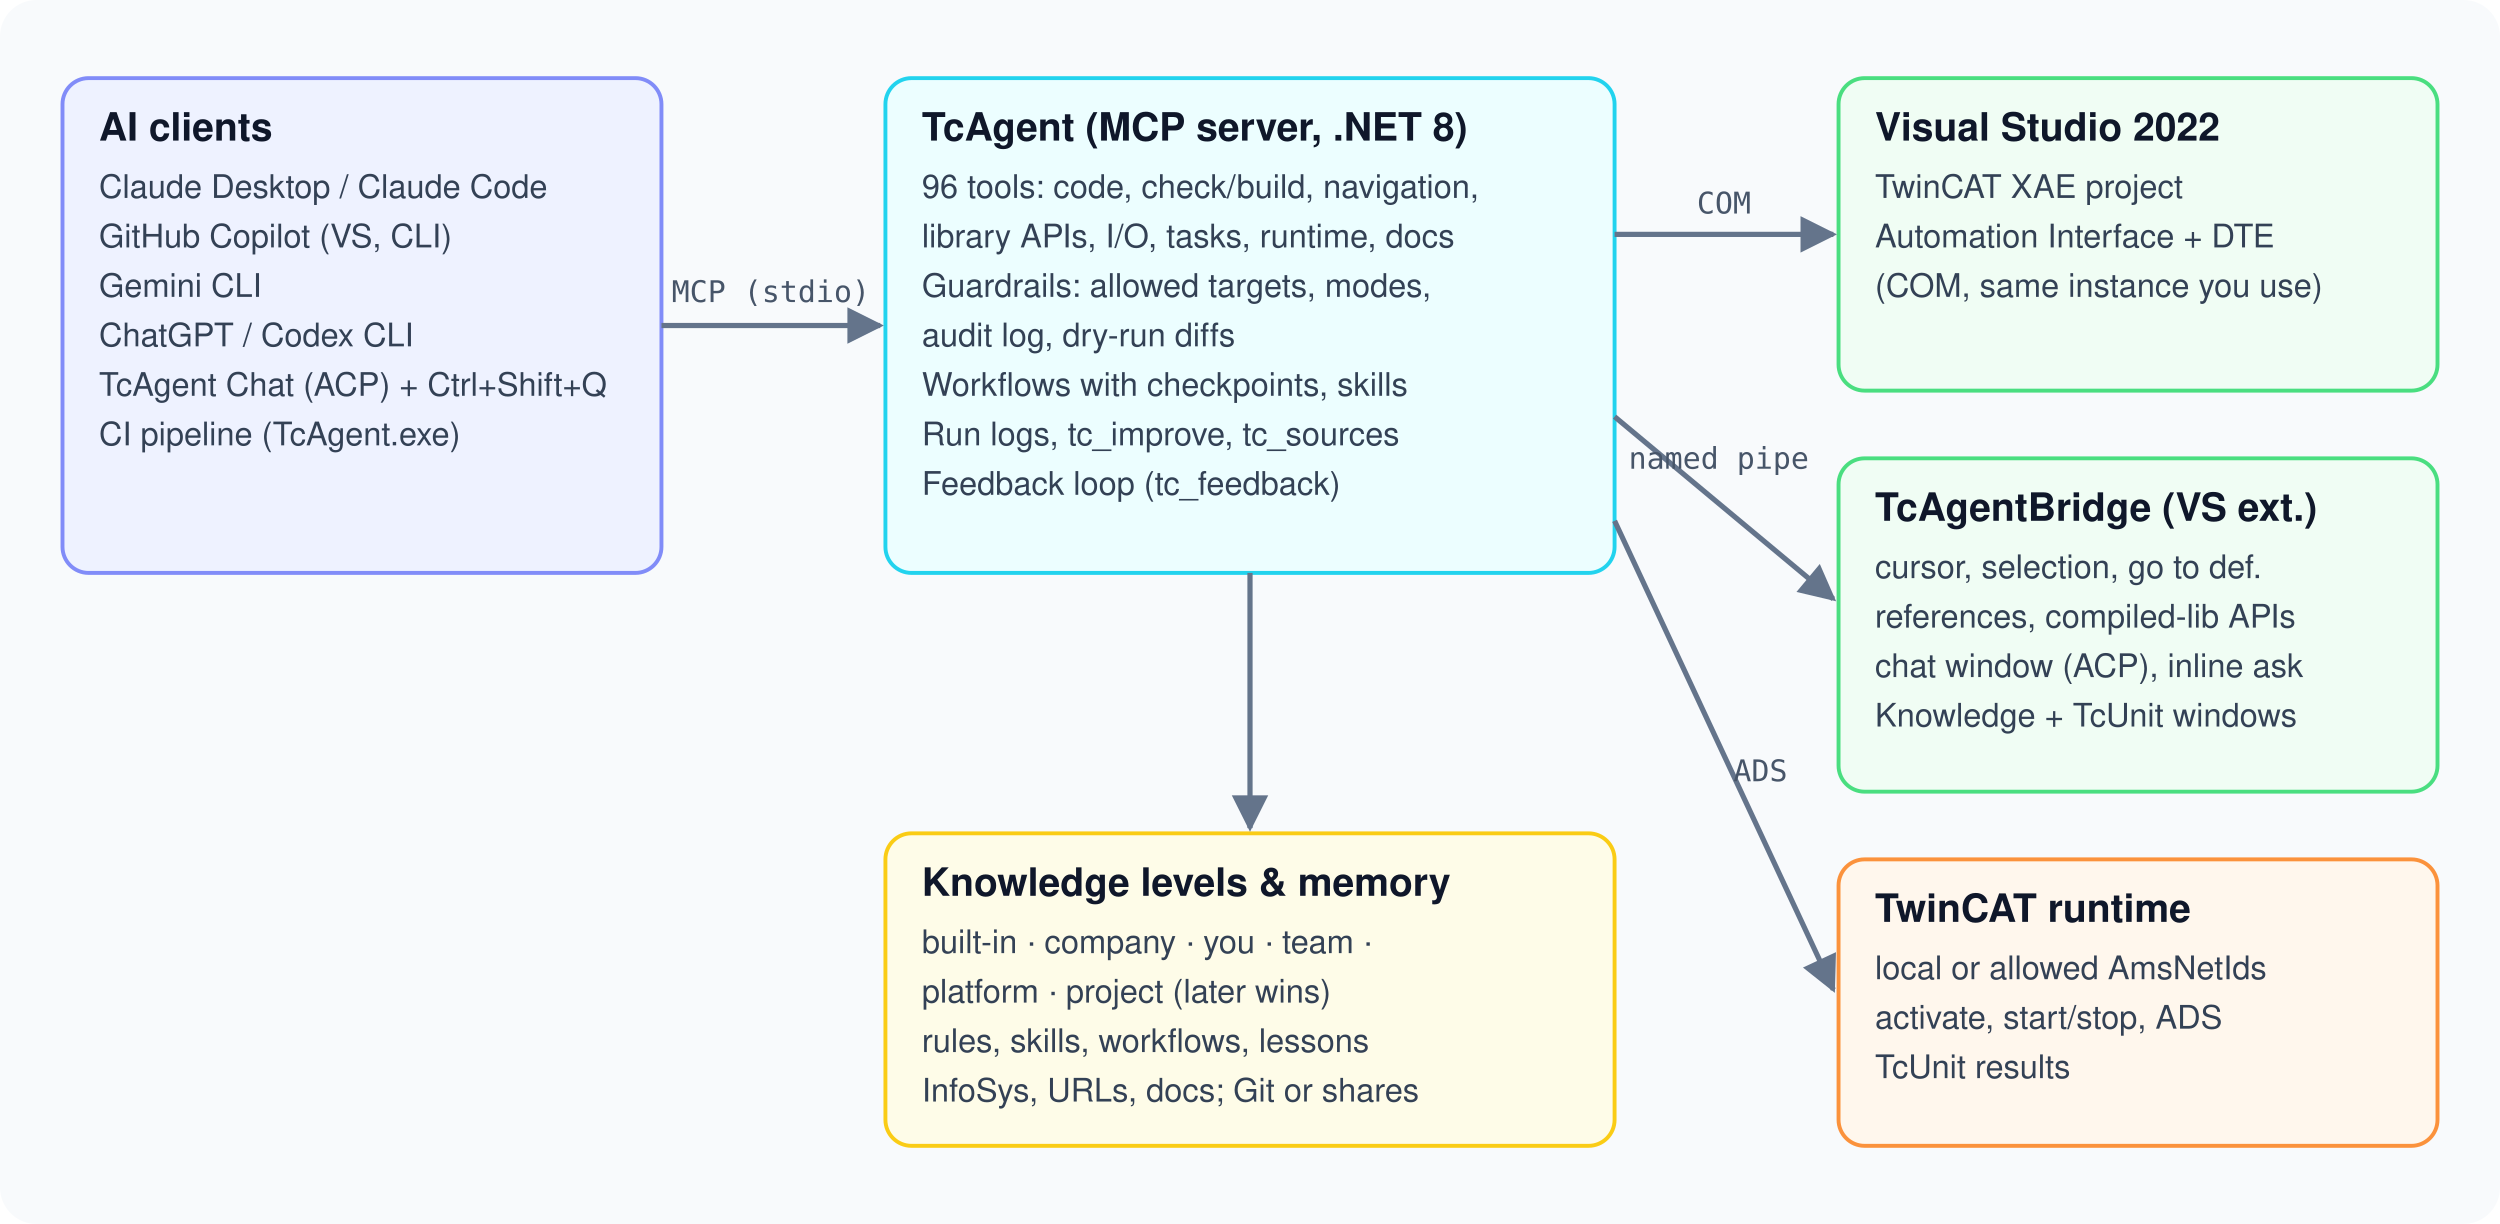
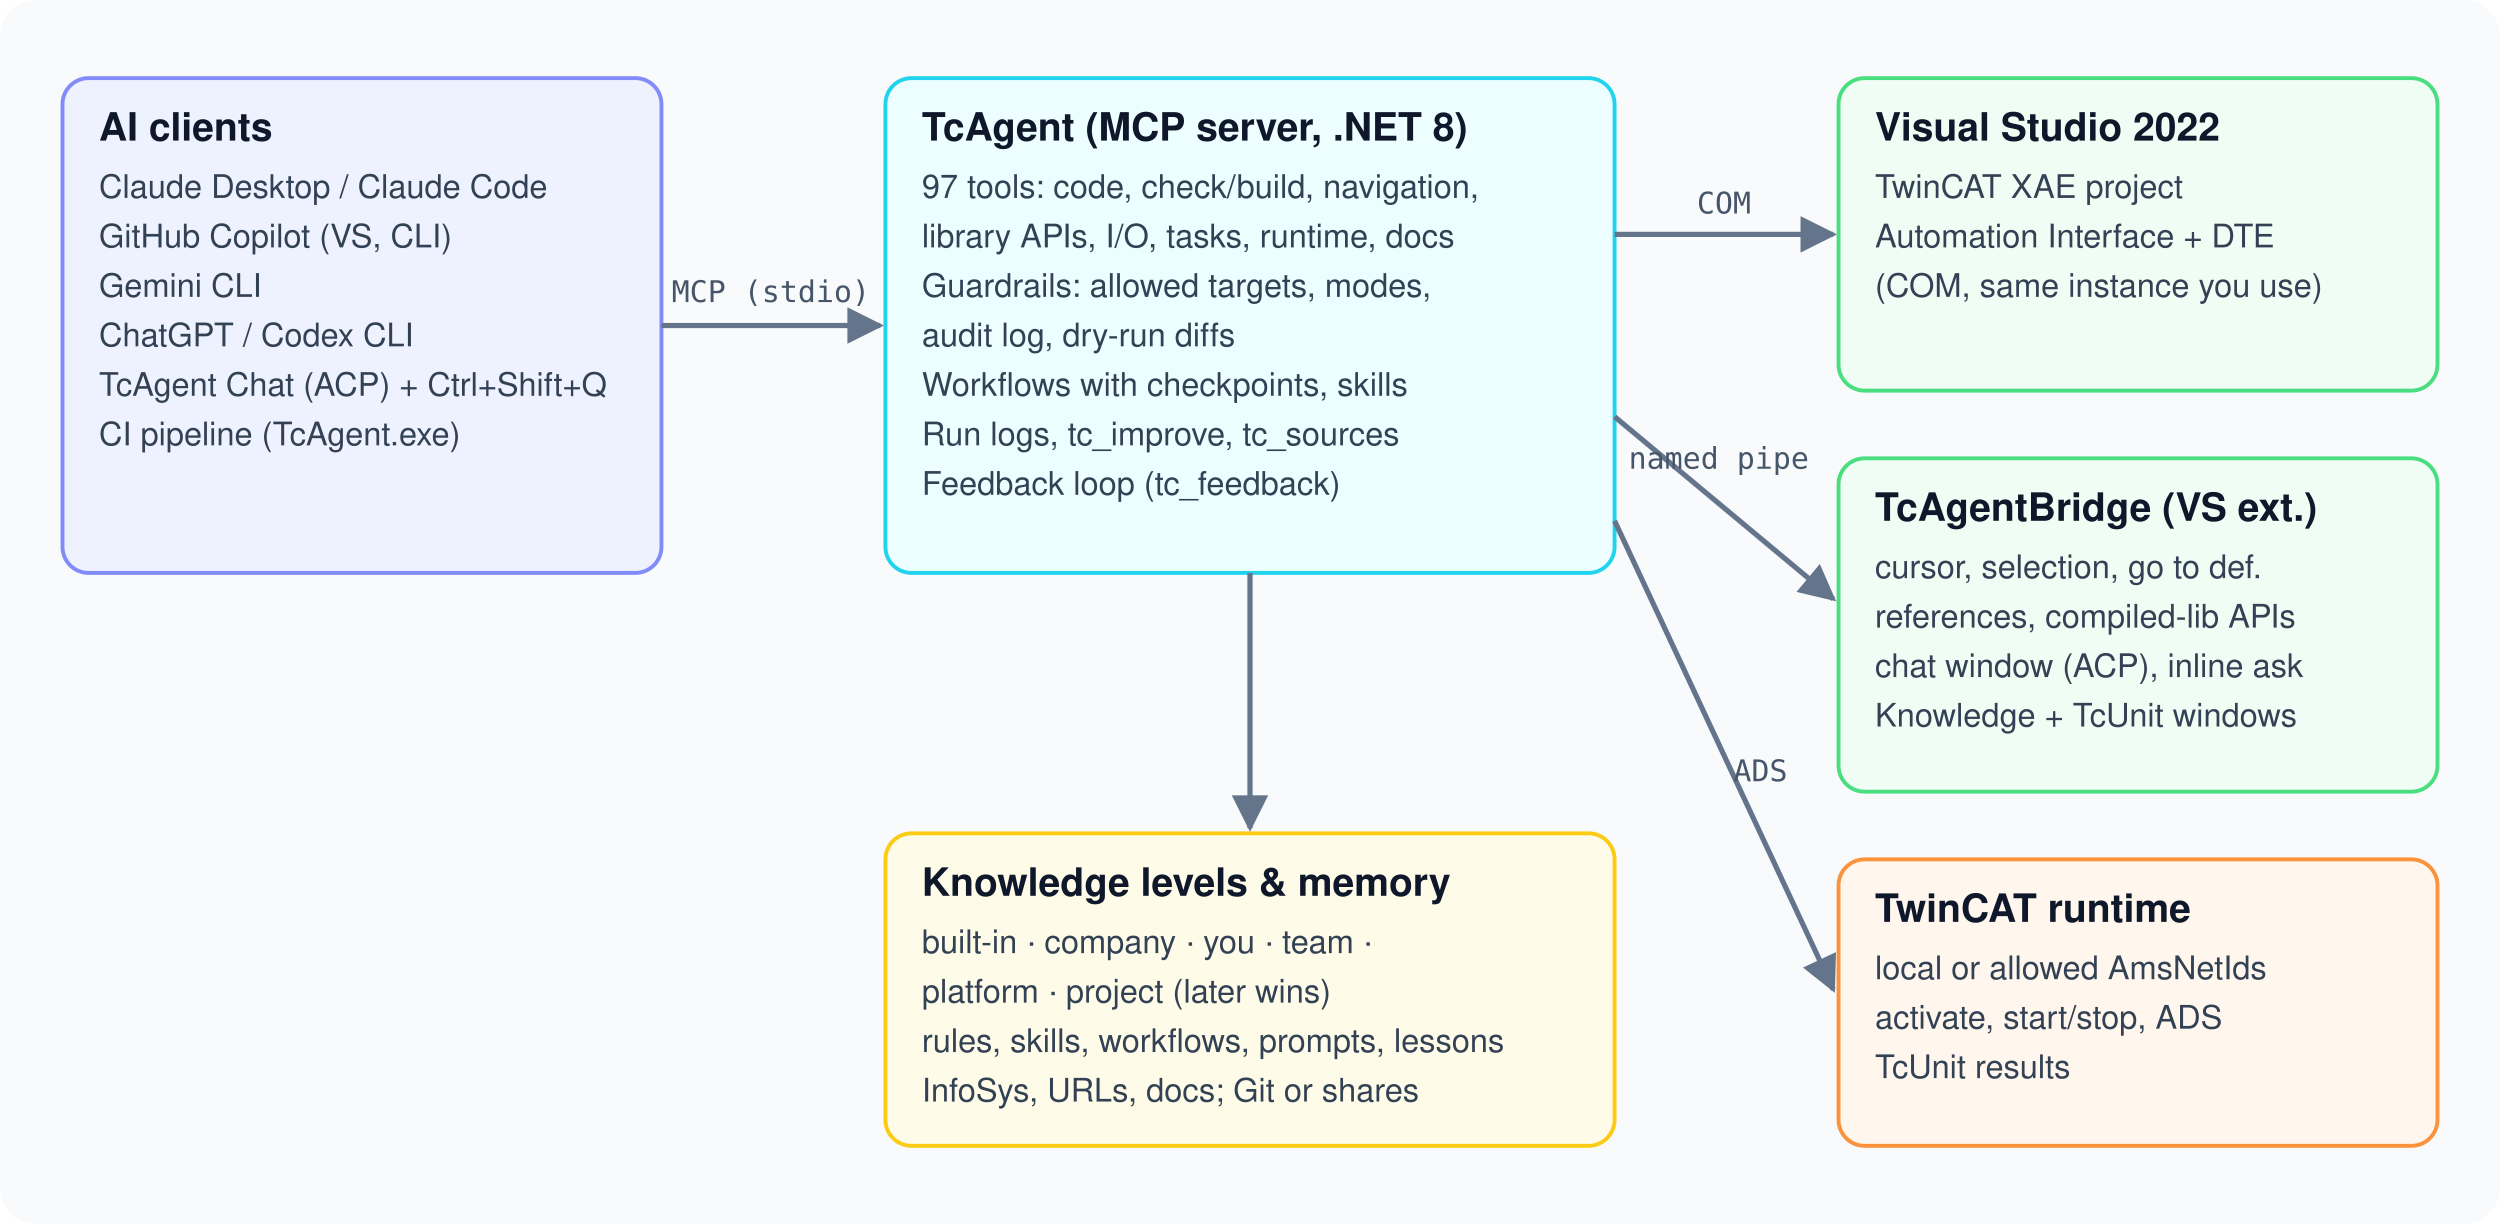
<svg xmlns="http://www.w3.org/2000/svg" viewBox="0 0 960 470" width="960" height="470" role="img" aria-label="TcAgent architecture">
  <defs>
    <marker id="a" viewBox="0 0 10 10" refX="9" refY="5" markerWidth="7" markerHeight="7" orient="auto">
      <path d="M0,0 L10,5 L0,10 z" fill="#64748b" />
    </marker>
  </defs>
  <rect width="960" height="470" rx="14" fill="#f8fafc" />
  <rect x="24" y="30" width="230" height="190" rx="10" fill="#eef2ff" stroke="#818cf8" stroke-width="1.5" />
  <text x="38" y="54" fill="#0f172a" style="font-family:'Segoe UI',system-ui,-apple-system,Helvetica,Arial,sans-serif;font-size:15px;font-weight:700">AI clients</text>
  <text x="38" y="76" fill="#334155" style="font-family:'Segoe UI',system-ui,-apple-system,Helvetica,Arial,sans-serif;font-size:12.5px">Claude Desktop / Claude Code</text>
  <text x="38" y="95" fill="#334155" style="font-family:'Segoe UI',system-ui,-apple-system,Helvetica,Arial,sans-serif;font-size:12.5px">GitHub Copilot (VS, CLI)</text>
  <text x="38" y="114" fill="#334155" style="font-family:'Segoe UI',system-ui,-apple-system,Helvetica,Arial,sans-serif;font-size:12.5px">Gemini CLI</text>
  <text x="38" y="133" fill="#334155" style="font-family:'Segoe UI',system-ui,-apple-system,Helvetica,Arial,sans-serif;font-size:12.5px">ChatGPT / Codex CLI</text>
  <text x="38" y="152" fill="#334155" style="font-family:'Segoe UI',system-ui,-apple-system,Helvetica,Arial,sans-serif;font-size:12.5px">TcAgent Chat (ACP) + Ctrl+Shift+Q</text>
  <text x="38" y="171" fill="#334155" style="font-family:'Segoe UI',system-ui,-apple-system,Helvetica,Arial,sans-serif;font-size:12.5px">CI pipeline (TcAgent.exe)</text>
  <rect x="340" y="30" width="280" height="190" rx="10" fill="#ecfeff" stroke="#22d3ee" stroke-width="1.5" />
  <text x="354" y="54" fill="#0f172a" style="font-family:'Segoe UI',system-ui,-apple-system,Helvetica,Arial,sans-serif;font-size:15px;font-weight:700">TcAgent  (MCP server, .NET 8)</text>
-   <text x="354" y="76" fill="#334155" style="font-family:'Segoe UI',system-ui,-apple-system,Helvetica,Arial,sans-serif;font-size:12.5px">96 tools: code, check/build, navigation,</text>
+   <text x="354" y="76" fill="#334155" style="font-family:'Segoe UI',system-ui,-apple-system,Helvetica,Arial,sans-serif;font-size:12.5px">97 tools: code, check/build, navigation,</text>
  <text x="354" y="95" fill="#334155" style="font-family:'Segoe UI',system-ui,-apple-system,Helvetica,Arial,sans-serif;font-size:12.5px">library APIs, I/O, tasks, runtime, docs</text>
  <text x="354" y="114" fill="#334155" style="font-family:'Segoe UI',system-ui,-apple-system,Helvetica,Arial,sans-serif;font-size:12.5px">Guardrails: allowed targets, modes,</text>
  <text x="354" y="133" fill="#334155" style="font-family:'Segoe UI',system-ui,-apple-system,Helvetica,Arial,sans-serif;font-size:12.5px">  audit log, dry-run diffs</text>
  <text x="354" y="152" fill="#334155" style="font-family:'Segoe UI',system-ui,-apple-system,Helvetica,Arial,sans-serif;font-size:12.5px">Workflows with checkpoints, skills</text>
  <text x="354" y="171" fill="#334155" style="font-family:'Segoe UI',system-ui,-apple-system,Helvetica,Arial,sans-serif;font-size:12.5px">Run logs, tc_improve, tc_sources</text>
  <text x="354" y="190" fill="#334155" style="font-family:'Segoe UI',system-ui,-apple-system,Helvetica,Arial,sans-serif;font-size:12.5px">Feedback loop (tc_feedback)</text>
  <rect x="706" y="30" width="230" height="120" rx="10" fill="#f0fdf4" stroke="#4ade80" stroke-width="1.5" />
  <text x="720" y="54" fill="#0f172a" style="font-family:'Segoe UI',system-ui,-apple-system,Helvetica,Arial,sans-serif;font-size:15px;font-weight:700">Visual Studio 2022</text>
  <text x="720" y="76" fill="#334155" style="font-family:'Segoe UI',system-ui,-apple-system,Helvetica,Arial,sans-serif;font-size:12.5px">TwinCAT XAE project</text>
  <text x="720" y="95" fill="#334155" style="font-family:'Segoe UI',system-ui,-apple-system,Helvetica,Arial,sans-serif;font-size:12.5px">Automation Interface + DTE</text>
  <text x="720" y="114" fill="#334155" style="font-family:'Segoe UI',system-ui,-apple-system,Helvetica,Arial,sans-serif;font-size:12.5px">(COM, same instance you use)</text>
  <rect x="706" y="176" width="230" height="128" rx="10" fill="#f0fdf4" stroke="#4ade80" stroke-width="1.5" />
  <text x="720" y="200" fill="#0f172a" style="font-family:'Segoe UI',system-ui,-apple-system,Helvetica,Arial,sans-serif;font-size:15px;font-weight:700">TcAgentBridge (VS ext.)</text>
  <text x="720" y="222" fill="#334155" style="font-family:'Segoe UI',system-ui,-apple-system,Helvetica,Arial,sans-serif;font-size:12.5px">cursor, selection, go to def.</text>
  <text x="720" y="241" fill="#334155" style="font-family:'Segoe UI',system-ui,-apple-system,Helvetica,Arial,sans-serif;font-size:12.5px">references, compiled-lib APIs</text>
  <text x="720" y="260" fill="#334155" style="font-family:'Segoe UI',system-ui,-apple-system,Helvetica,Arial,sans-serif;font-size:12.5px">chat window (ACP), inline ask</text>
  <rect x="706" y="330" width="230" height="110" rx="10" fill="#fff7ed" stroke="#fb923c" stroke-width="1.5" />
  <text x="720" y="354" fill="#0f172a" style="font-family:'Segoe UI',system-ui,-apple-system,Helvetica,Arial,sans-serif;font-size:15px;font-weight:700">TwinCAT runtime</text>
  <text x="720" y="376" fill="#334155" style="font-family:'Segoe UI',system-ui,-apple-system,Helvetica,Arial,sans-serif;font-size:12.5px">local or allowed AmsNetIds</text>
  <text x="720" y="395" fill="#334155" style="font-family:'Segoe UI',system-ui,-apple-system,Helvetica,Arial,sans-serif;font-size:12.5px">activate, start/stop, ADS</text>
  <text x="720" y="414" fill="#334155" style="font-family:'Segoe UI',system-ui,-apple-system,Helvetica,Arial,sans-serif;font-size:12.5px">TcUnit results</text>
  <rect x="340" y="320" width="280" height="120" rx="10" fill="#fefce8" stroke="#facc15" stroke-width="1.5" />
  <text x="354" y="344" fill="#0f172a" style="font-family:'Segoe UI',system-ui,-apple-system,Helvetica,Arial,sans-serif;font-size:15px;font-weight:700">Knowledge levels &amp; memory</text>
  <text x="354" y="366" fill="#334155" style="font-family:'Segoe UI',system-ui,-apple-system,Helvetica,Arial,sans-serif;font-size:12.5px">built-in · company · you · team ·</text>
  <text x="354" y="385" fill="#334155" style="font-family:'Segoe UI',system-ui,-apple-system,Helvetica,Arial,sans-serif;font-size:12.5px">platform · project (later wins)</text>
-   <text x="354" y="404" fill="#334155" style="font-family:'Segoe UI',system-ui,-apple-system,Helvetica,Arial,sans-serif;font-size:12.5px">rules, skills, workflows, lessons</text>
+   <text x="354" y="404" fill="#334155" style="font-family:'Segoe UI',system-ui,-apple-system,Helvetica,Arial,sans-serif;font-size:12.5px">rules, skills, workflows, prompts, lessons</text>
  <text x="720" y="279" fill="#334155" style="font-family:'Segoe UI',system-ui,-apple-system,Helvetica,Arial,sans-serif;font-size:12.5px">Knowledge + TcUnit windows</text>
  <text x="354" y="423" fill="#334155" style="font-family:'Segoe UI',system-ui,-apple-system,Helvetica,Arial,sans-serif;font-size:12.5px">InfoSys, URLs, docs; Git or shares</text>
  <line x1="254" y1="125" x2="338" y2="125" stroke="#64748b" stroke-width="2" marker-end="url(#a)" />
  <text x="296" y="116" fill="#475569" style="font-family:Consolas,'DejaVu Sans Mono',monospace;font-size:11.5px" text-anchor="middle">MCP (stdio)</text>
  <line x1="620" y1="90" x2="704" y2="90" stroke="#64748b" stroke-width="2" marker-end="url(#a)" />
  <text x="662" y="82" fill="#475569" style="font-family:Consolas,'DejaVu Sans Mono',monospace;font-size:11.5px" text-anchor="middle">COM</text>
  <line x1="620" y1="160" x2="704" y2="230" stroke="#64748b" stroke-width="2" marker-end="url(#a)" />
  <text x="660" y="180" fill="#475569" style="font-family:Consolas,'DejaVu Sans Mono',monospace;font-size:11.5px" text-anchor="middle">named pipe</text>
  <line x1="620" y1="200" x2="704" y2="380" stroke="#64748b" stroke-width="2" marker-end="url(#a)" />
  <text x="676" y="300" fill="#475569" style="font-family:Consolas,'DejaVu Sans Mono',monospace;font-size:11.5px" text-anchor="middle">ADS</text>
  <line x1="480" y1="220" x2="480" y2="318" stroke="#64748b" stroke-width="2" marker-end="url(#a)" />
</svg>
